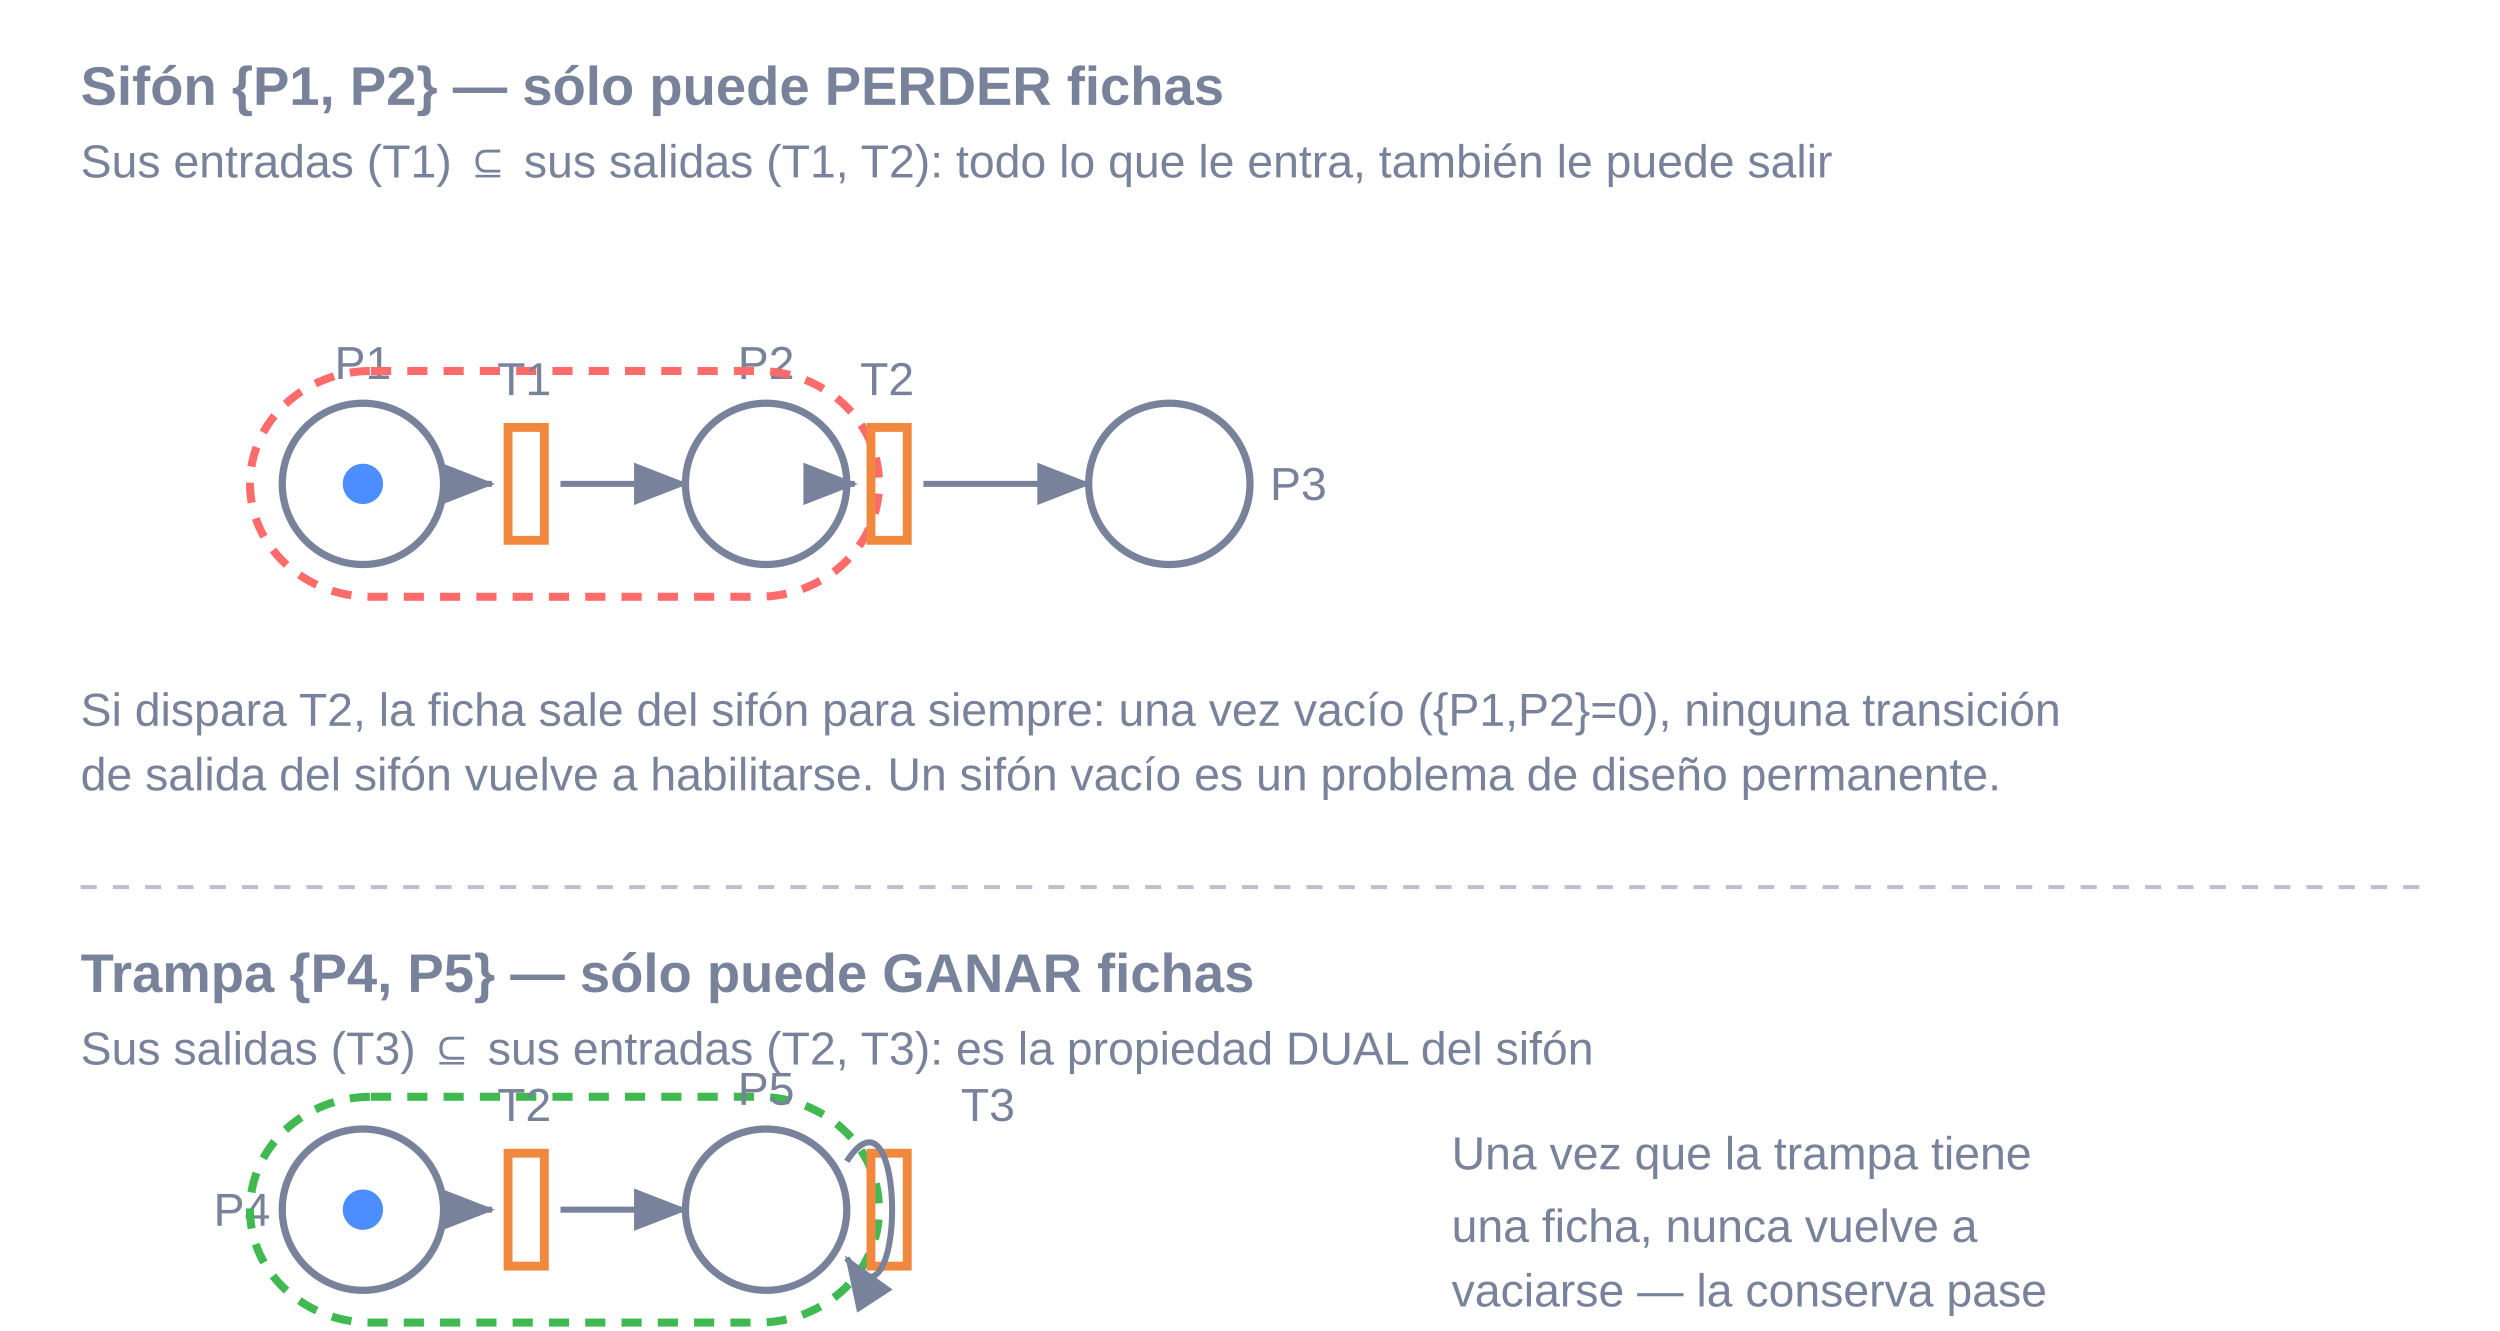
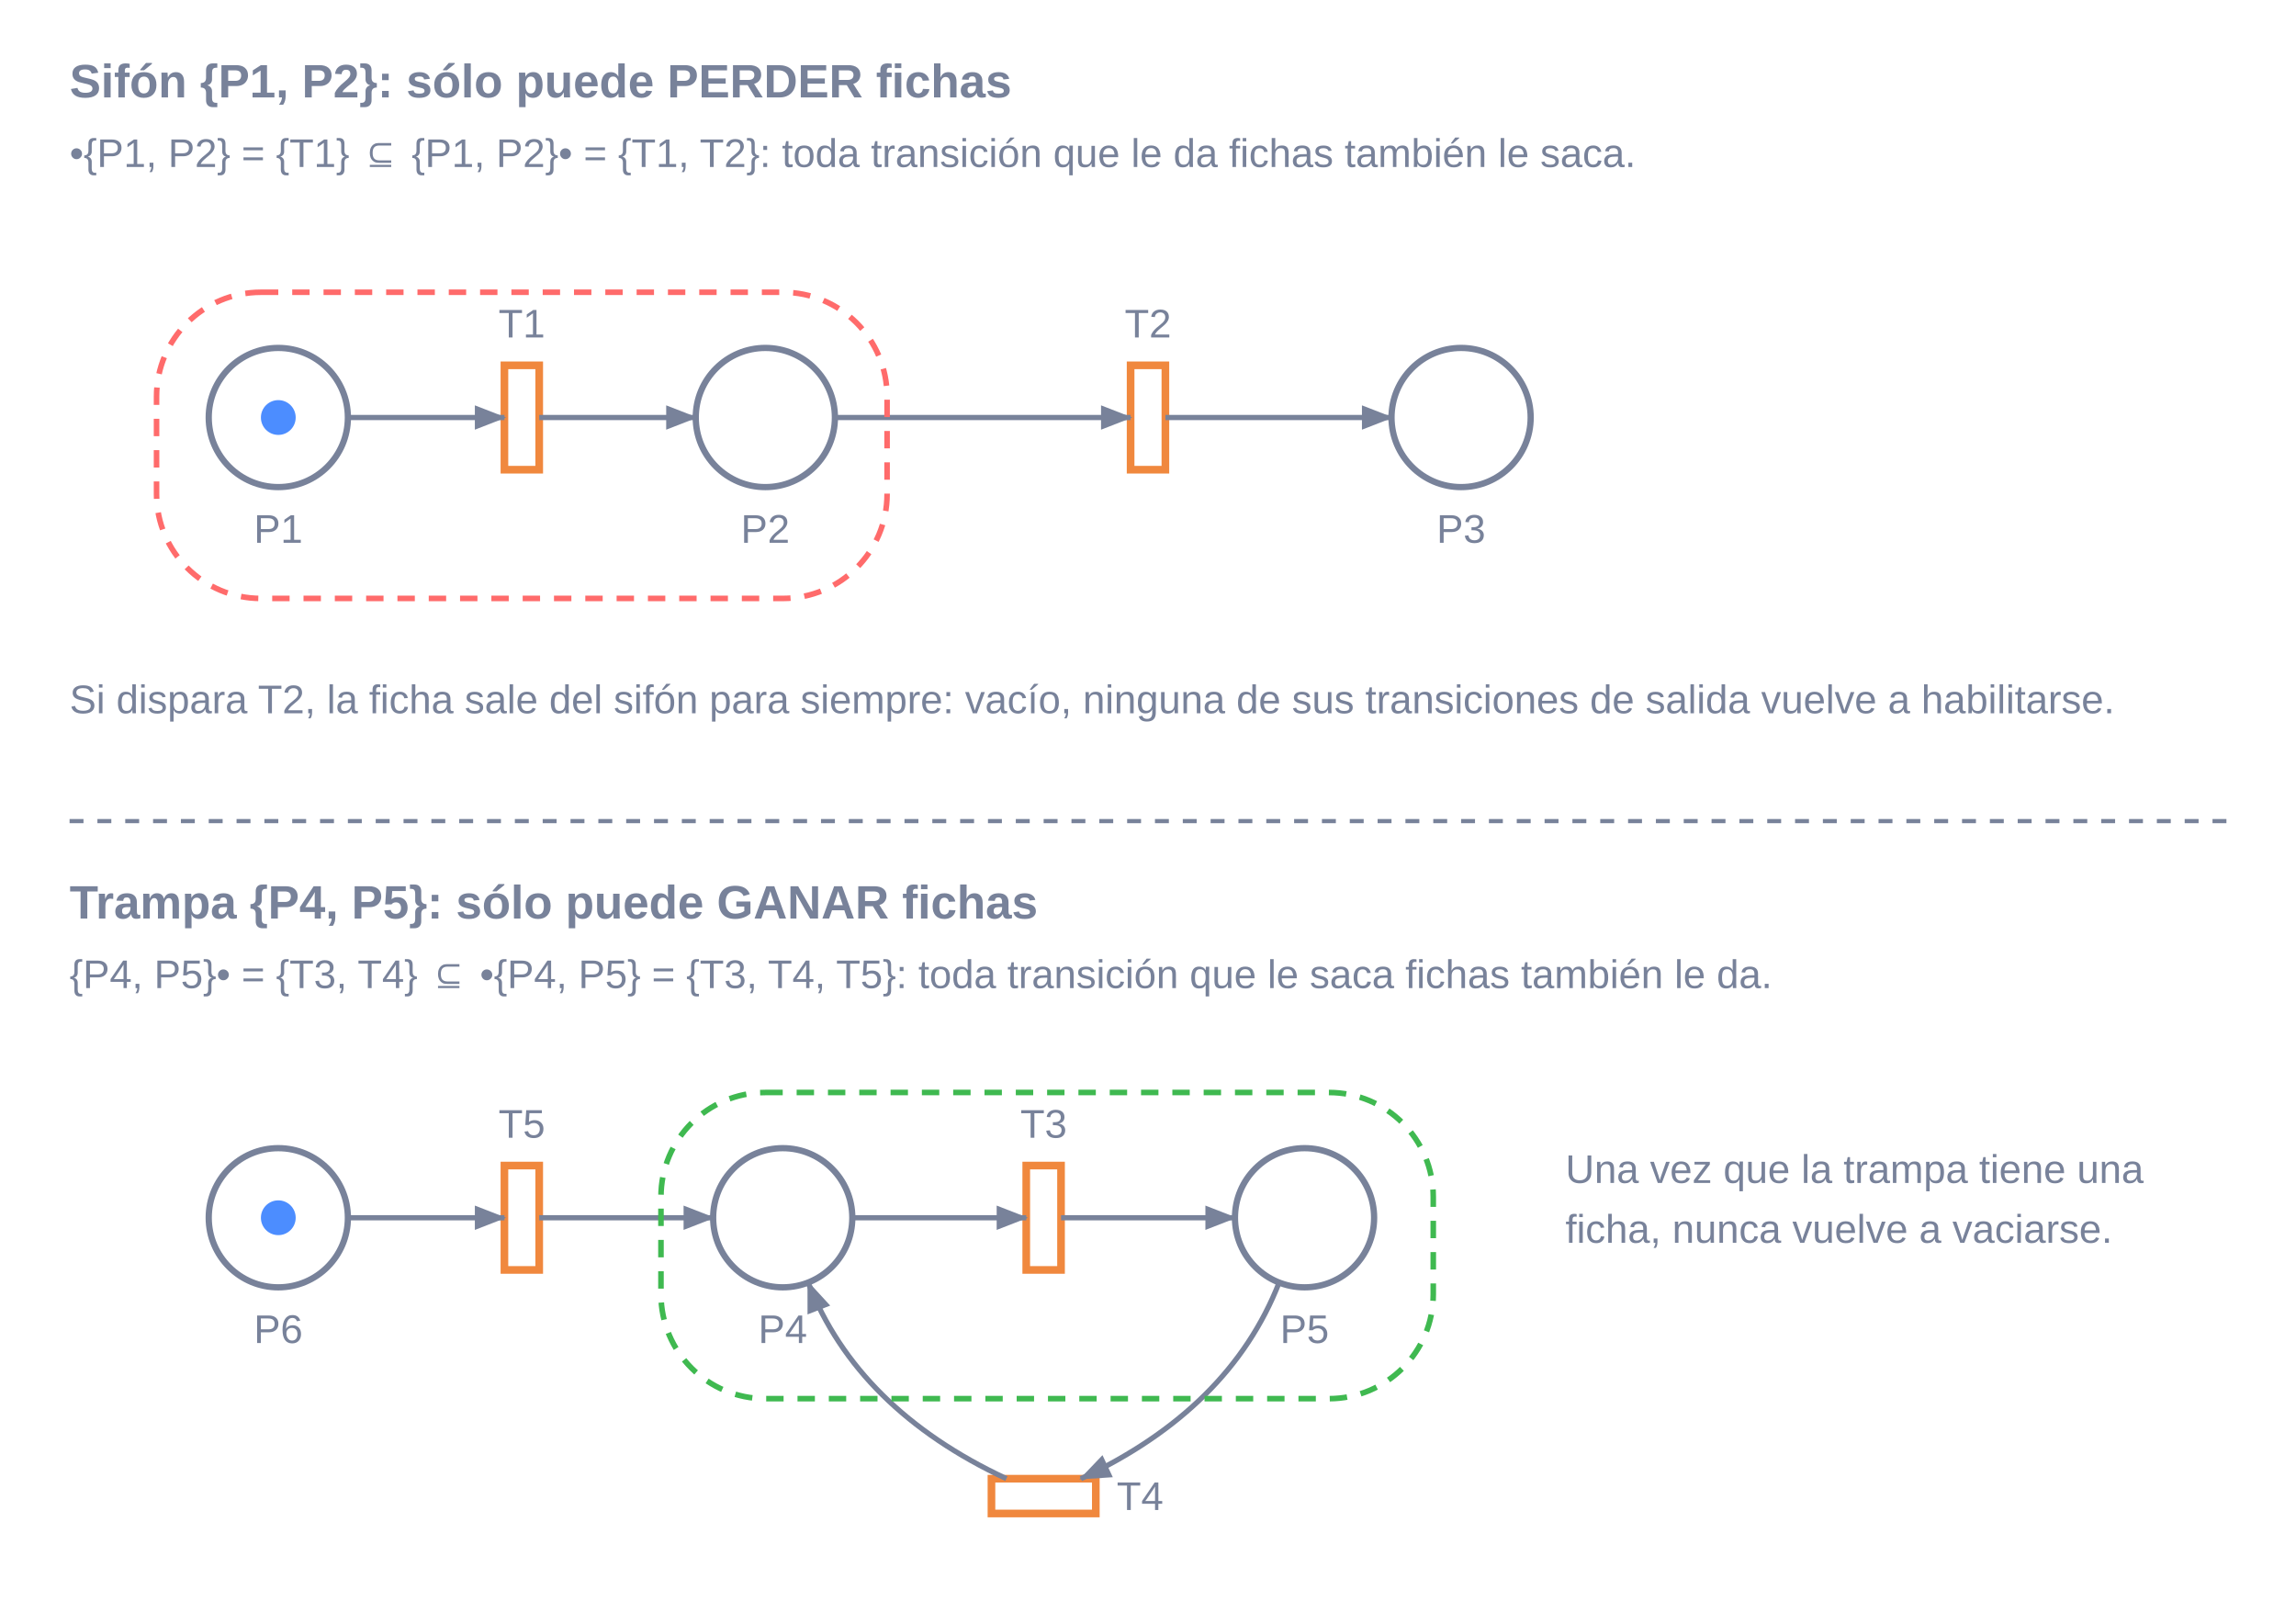
- <svg xmlns="http://www.w3.org/2000/svg" width="620" height="330" viewBox="0 0 620 330" version="1.1">
-   <style>
-     text { font-family: "Segoe UI", "Helvetica Neue", Arial, sans-serif; fill: #78829a; }
-     .tit { font-size: 13.5px; font-weight: 600; }
-     .cap { font-size: 11.5px; }
-     .lb  { font-size: 11.5px; text-anchor: middle; }
-     .pl  { fill: none; stroke: #78829a; stroke-width: 1.8; }
-     .tr  { fill: none; stroke: #f0883e; stroke-width: 2.2; }
-     .tk  { fill: #4c8dff; }
-     .edge { fill: none; stroke: #78829a; stroke-width: 1.5; marker-end: url(#ah); }
-     .zone { fill: none; stroke-width: 2; stroke-dasharray: 5 4; }
-   </style>
+ <svg xmlns="http://www.w3.org/2000/svg" width="660" height="460" viewBox="0 0 660 460" version="1.1">
+   <style>text { font-family: "Segoe UI", "Helvetica Neue", Arial, sans-serif; }</style>
  <defs>
-     <marker id="ah" markerWidth="9" markerHeight="7" refX="8.5" refY="3.5" orient="auto">
+     <marker id="ah-78829a" markerWidth="9" markerHeight="7" refX="8.5" refY="3.5" orient="auto" markerUnits="userSpaceOnUse">
      <polygon points="0 0, 9 3.5, 0 7" fill="#78829a" />
    </marker>
  </defs>
-   <text class="tit" x="20" y="26" fill="#ff6b6b">Sifón {P1, P2} — sólo puede PERDER fichas</text>
-   <text class="cap" x="20" y="44">Sus entradas (T1) ⊆ sus salidas (T1, T2): todo lo que le entra, también le puede salir</text>
-   <circle class="pl" cx="90" cy="120" r="20" />
-   <circle class="tk" cx="90" cy="120" r="5" />
-   <text class="lb" x="90" y="94">P1</text>
-   <circle class="pl" cx="190" cy="120" r="20" />
-   <text class="lb" x="190" y="94">P2</text>
-   <rect class="zone" x="62" y="92" width="156" height="56" rx="30" stroke="#ff6b6b" />
-   <rect class="tr" x="126" y="106" width="9" height="28" />
-   <text class="lb" x="130" y="98" fill="#f0883e">T1</text>
-   <line class="edge" x1="110" y1="120" x2="122" y2="120" />
-   <line class="edge" x1="139" y1="120" x2="170" y2="120" />
-   <rect class="tr" x="216" y="106" width="9" height="28" />
-   <text class="lb" x="220" y="98" fill="#f0883e">T2</text>
-   <line class="edge" x1="210" y1="120" x2="212" y2="120" />
-   <line class="edge" x1="229" y1="120" x2="270" y2="120" />
-   <circle class="pl" cx="290" cy="120" r="20" />
-   <text class="lb" x="322" y="124">P3</text>
-   <text class="cap" x="20" y="180">Si dispara T2, la ficha sale del sifón para siempre: una vez vacío ({P1,P2}=0), ninguna transición</text>
-   <text class="cap" x="20" y="196">de salida del sifón vuelve a habilitarse. Un sifón vacío es un problema de diseño permanente.</text>
-   <line x1="20" y1="220" x2="600" y2="220" stroke="#78829a" stroke-width="1" stroke-dasharray="4 4" opacity="0.5" />
-   <text class="tit" x="20" y="246" fill="#3fb950">Trampa {P4, P5} — sólo puede GANAR fichas</text>
-   <text class="cap" x="20" y="264">Sus salidas (T3) ⊆ sus entradas (T2, T3): es la propiedad DUAL del sifón</text>
-   <circle class="pl" cx="90" cy="300" r="20" />
-   <circle class="tk" cx="90" cy="300" r="5" />
-   <text class="lb" x="60" y="304">P4</text>
-   <rect class="zone" x="62" y="272" width="156" height="56" rx="30" stroke="#3fb950" />
-   <rect class="tr" x="126" y="286" width="9" height="28" />
-   <text class="lb" x="130" y="278" fill="#f0883e">T2</text>
-   <line class="edge" x1="110" y1="300" x2="122" y2="300" />
-   <line class="edge" x1="139" y1="300" x2="170" y2="300" />
-   <circle class="pl" cx="190" cy="300" r="20" />
-   <text class="lb" x="190" y="274">P5</text>
-   <rect class="tr" x="216" y="286" width="9" height="28" />
-   <text class="lb" x="245" y="278" fill="#f0883e">T3</text>
-   <path class="edge" d="M 210 288 C 225 265 225 335 210 312" />
-   <text class="cap" x="360" y="290">Una vez que la trampa tiene</text>
-   <text class="cap" x="360" y="308">una ficha, nunca vuelve a</text>
-   <text class="cap" x="360" y="324">vaciarse — la conserva pase</text>
-   <text class="cap" x="360" y="340">lo que pase después.</text>
+   <text x="20.0" y="28.0" text-anchor="start" style="font-size:13.5px;fill:#78829a;font-weight:600">Sifón {P1, P2}: sólo puede PERDER fichas</text>
+   <text x="20.0" y="48.0" text-anchor="start" style="font-size:11.5px;fill:#78829a">•{P1, P2} = {T1} ⊆ {P1, P2}• = {T1, T2}: toda transición que le da fichas también le saca.</text>
+   <circle cx="80" cy="120" r="20" fill="none" stroke="#78829a" stroke-width="1.8" />
+   <circle cx="80" cy="120" r="5" fill="#4c8dff" />
+   <text x="80.0" y="156.0" text-anchor="middle" style="font-size:11.5px;fill:#78829a">P1</text>
+   <rect x="145.0" y="105.0" width="10" height="30" fill="none" stroke="#f0883e" stroke-width="2.2" />
+   <text x="150.0" y="97.0" text-anchor="middle" style="font-size:11.5px;fill:#78829a">T1</text>
+   <circle cx="220" cy="120" r="20" fill="none" stroke="#78829a" stroke-width="1.8" />
+   <text x="220.0" y="156.0" text-anchor="middle" style="font-size:11.5px;fill:#78829a">P2</text>
+   <rect x="325.0" y="105.0" width="10" height="30" fill="none" stroke="#f0883e" stroke-width="2.2" />
+   <text x="330.0" y="97.0" text-anchor="middle" style="font-size:11.5px;fill:#78829a">T2</text>
+   <circle cx="420" cy="120" r="20" fill="none" stroke="#78829a" stroke-width="1.8" />
+   <text x="420.0" y="156.0" text-anchor="middle" style="font-size:11.5px;fill:#78829a">P3</text>
+   <path d="M 100.0 120.0 L 145.0 120.0" fill="none" stroke="#78829a" stroke-width="1.5" marker-end="url(#ah-78829a)" />
+   <path d="M 155.0 120.0 L 200.0 120.0" fill="none" stroke="#78829a" stroke-width="1.5" marker-end="url(#ah-78829a)" />
+   <path d="M 240.0 120.0 L 325.0 120.0" fill="none" stroke="#78829a" stroke-width="1.5" marker-end="url(#ah-78829a)" />
+   <path d="M 335.0 120.0 L 400.0 120.0" fill="none" stroke="#78829a" stroke-width="1.5" marker-end="url(#ah-78829a)" />
+   <rect x="45.0" y="84.0" width="210.0" height="88.0" rx="30" fill="none" stroke="#ff6b6b" stroke-width="1.6" stroke-dasharray="5 4" />
+   <text x="20.0" y="205.0" text-anchor="start" style="font-size:11.5px;fill:#78829a">Si dispara T2, la ficha sale del sifón para siempre: vacío, ninguna de sus transiciones de salida vuelve a habilitarse.</text>
+   <line x1="20.0" y1="236.0" x2="640.0" y2="236.0" stroke="#78829a" stroke-width="1.2" stroke-dasharray="4 4" />
+   <text x="20.0" y="264.0" text-anchor="start" style="font-size:13.5px;fill:#78829a;font-weight:600">Trampa {P4, P5}: sólo puede GANAR fichas</text>
+   <text x="20.0" y="284.0" text-anchor="start" style="font-size:11.5px;fill:#78829a">{P4, P5}• = {T3, T4} ⊆ •{P4, P5} = {T3, T4, T5}: toda transición que le saca fichas también le da.</text>
+   <circle cx="80" cy="350" r="20" fill="none" stroke="#78829a" stroke-width="1.8" />
+   <circle cx="80" cy="350" r="5" fill="#4c8dff" />
+   <text x="80.0" y="386.0" text-anchor="middle" style="font-size:11.5px;fill:#78829a">P6</text>
+   <rect x="145.0" y="335.0" width="10" height="30" fill="none" stroke="#f0883e" stroke-width="2.2" />
+   <text x="150.0" y="327.0" text-anchor="middle" style="font-size:11.5px;fill:#78829a">T5</text>
+   <circle cx="225" cy="350" r="20" fill="none" stroke="#78829a" stroke-width="1.8" />
+   <text x="225.0" y="386.0" text-anchor="middle" style="font-size:11.5px;fill:#78829a">P4</text>
+   <rect x="295.0" y="335.0" width="10" height="30" fill="none" stroke="#f0883e" stroke-width="2.2" />
+   <text x="300.0" y="327.0" text-anchor="middle" style="font-size:11.5px;fill:#78829a">T3</text>
+   <circle cx="375" cy="350" r="20" fill="none" stroke="#78829a" stroke-width="1.8" />
+   <text x="375.0" y="386.0" text-anchor="middle" style="font-size:11.5px;fill:#78829a">P5</text>
+   <rect x="285.0" y="425.0" width="30" height="10" fill="none" stroke="#f0883e" stroke-width="2.2" />
+   <text x="321.0" y="434.0" text-anchor="start" style="font-size:11.5px;fill:#78829a">T4</text>
+   <path d="M 100.0 350.0 L 145.0 350.0" fill="none" stroke="#78829a" stroke-width="1.5" marker-end="url(#ah-78829a)" />
+   <path d="M 155.0 350.0 L 205.0 350.0" fill="none" stroke="#78829a" stroke-width="1.5" marker-end="url(#ah-78829a)" />
+   <path d="M 245.0 350.0 L 295.0 350.0" fill="none" stroke="#78829a" stroke-width="1.5" marker-end="url(#ah-78829a)" />
+   <path d="M 305.0 350.0 L 355.0 350.0" fill="none" stroke="#78829a" stroke-width="1.5" marker-end="url(#ah-78829a)" />
+   <path d="M 367.7 368.6 Q 353.5 405.0 310.7 425.0" fill="none" stroke="#78829a" stroke-width="1.5" marker-end="url(#ah-78829a)" />
+   <path d="M 289.3 425.0 Q 246.5 405.0 232.3 368.6" fill="none" stroke="#78829a" stroke-width="1.5" marker-end="url(#ah-78829a)" />
+   <rect x="190.0" y="314.0" width="222.0" height="88.0" rx="30" fill="none" stroke="#3fb950" stroke-width="1.6" stroke-dasharray="5 4" />
+   <text x="450.0" y="340.0" text-anchor="start" style="font-size:11.5px;fill:#78829a">Una vez que la trampa tiene una</text>
+   <text x="450.0" y="357.2" text-anchor="start" style="font-size:11.5px;fill:#78829a">ficha, nunca vuelve a vaciarse.</text>
</svg>
